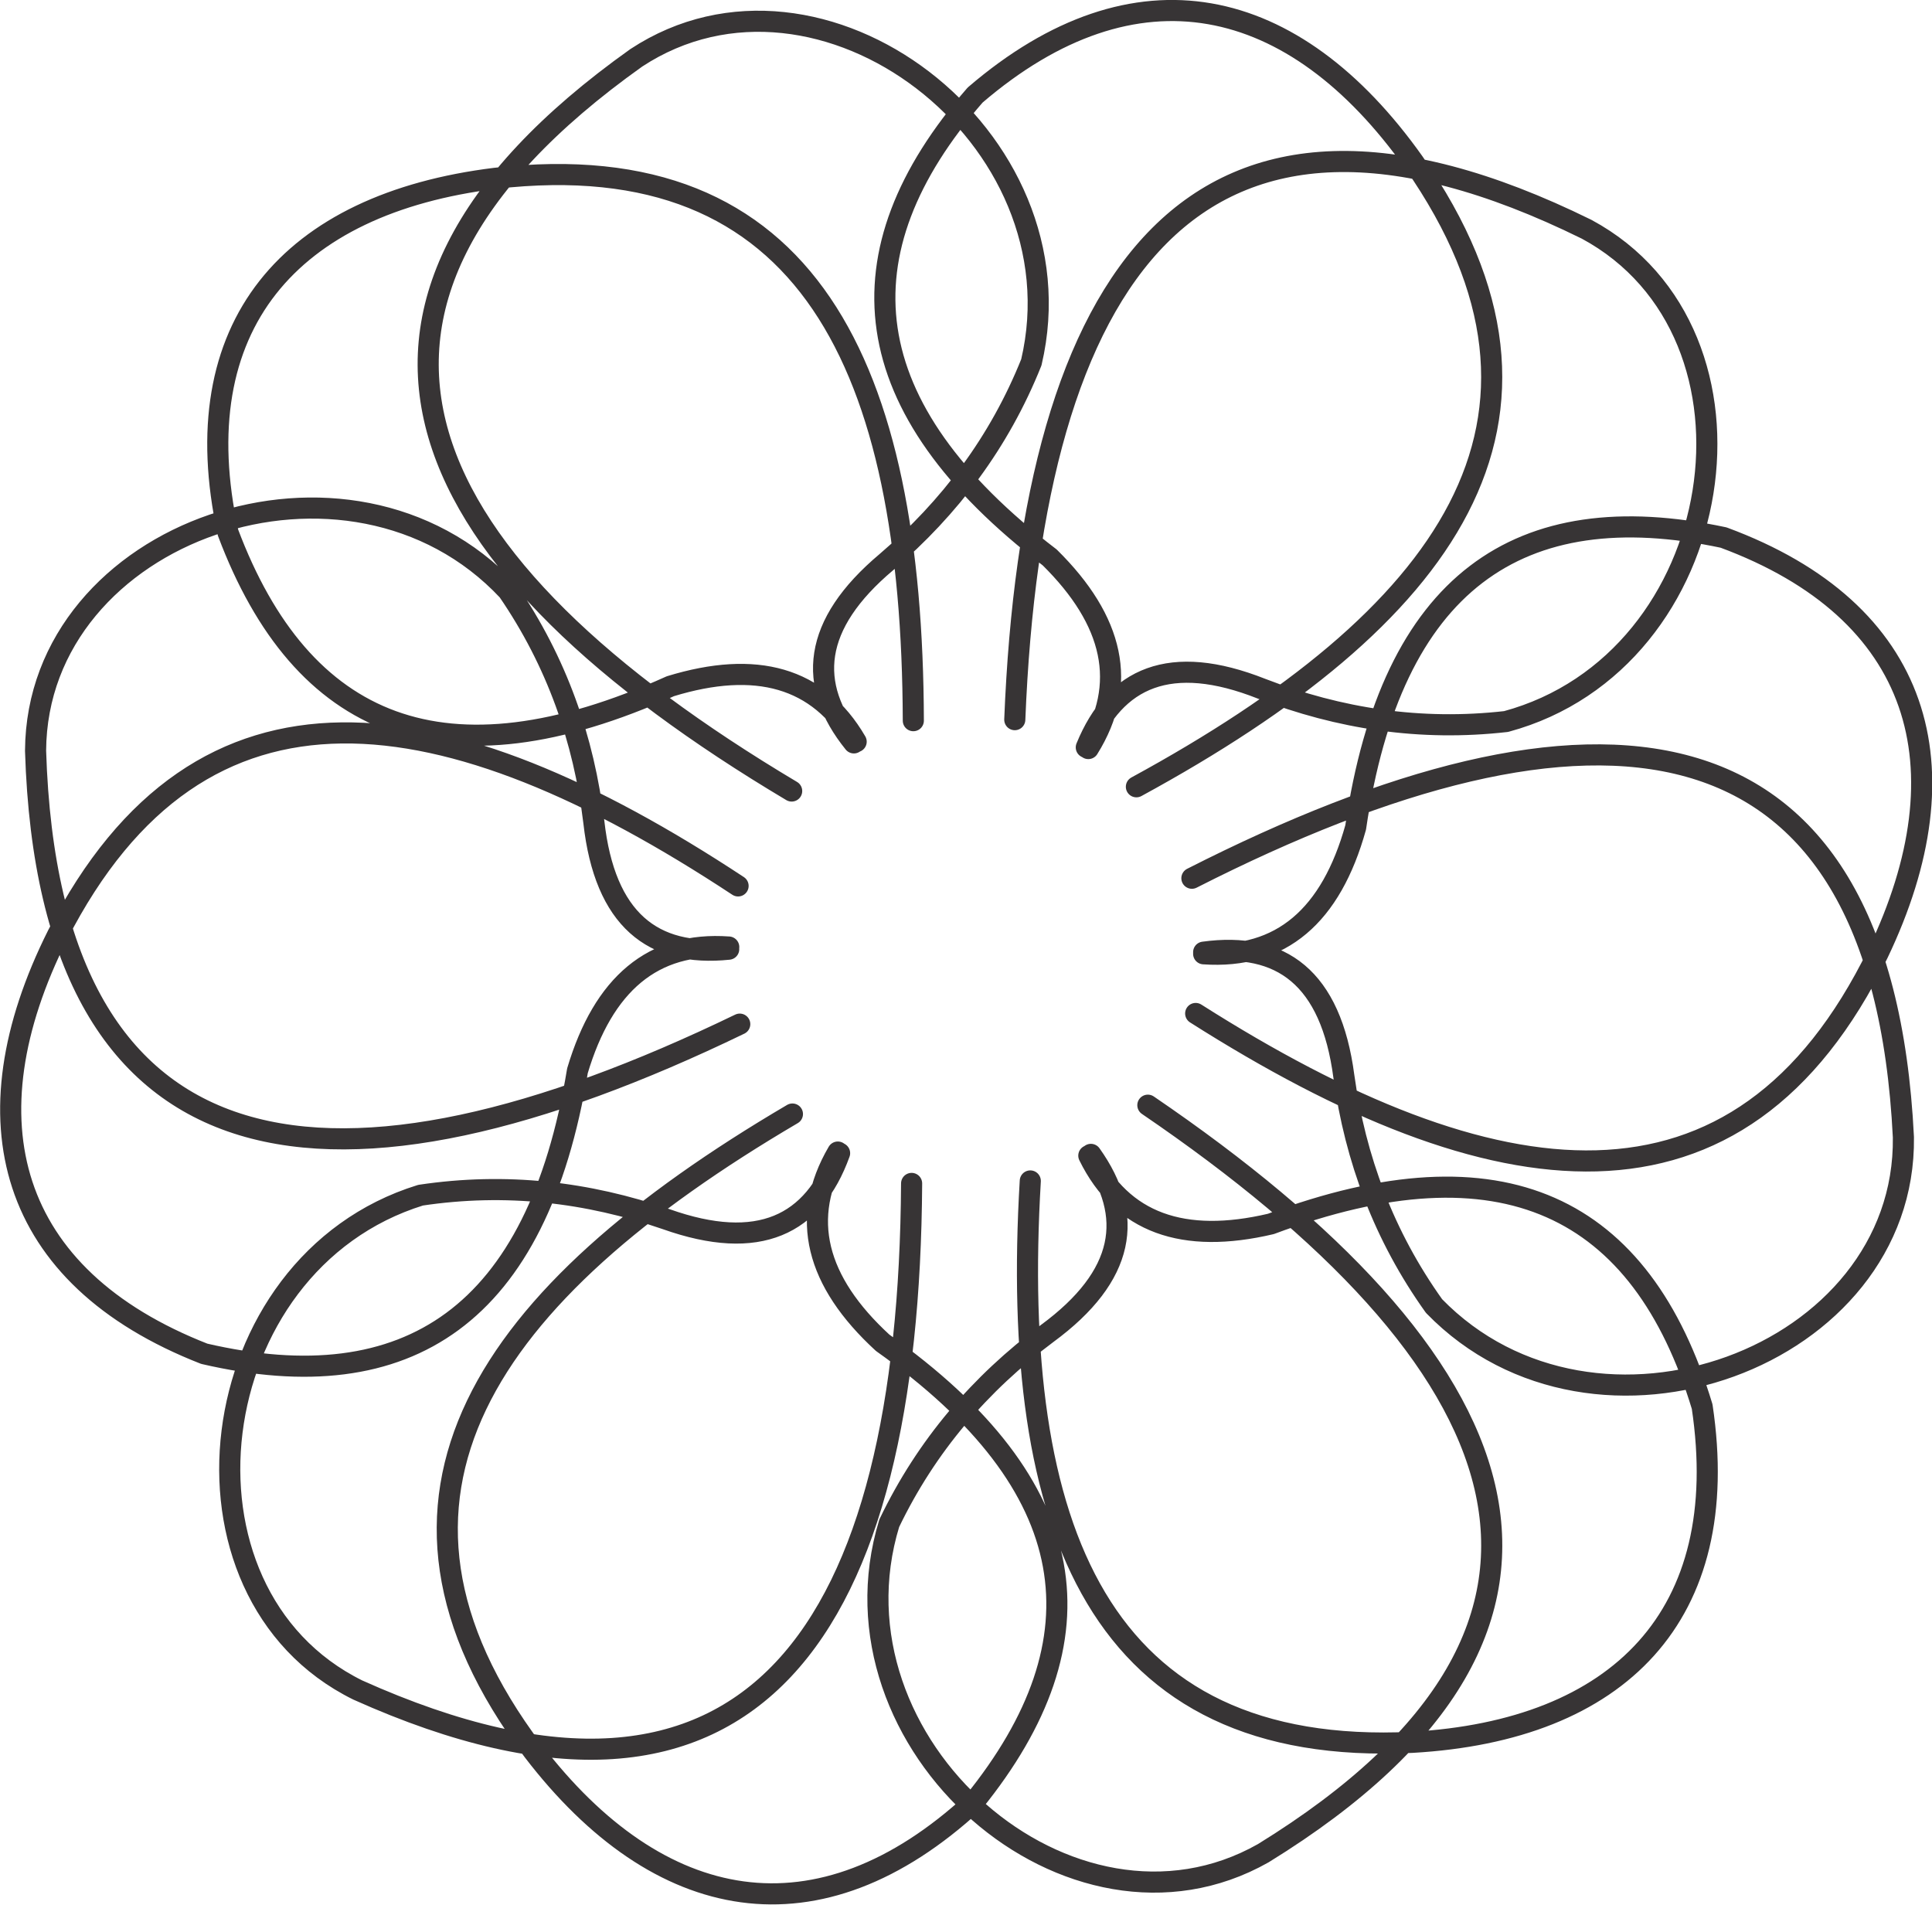
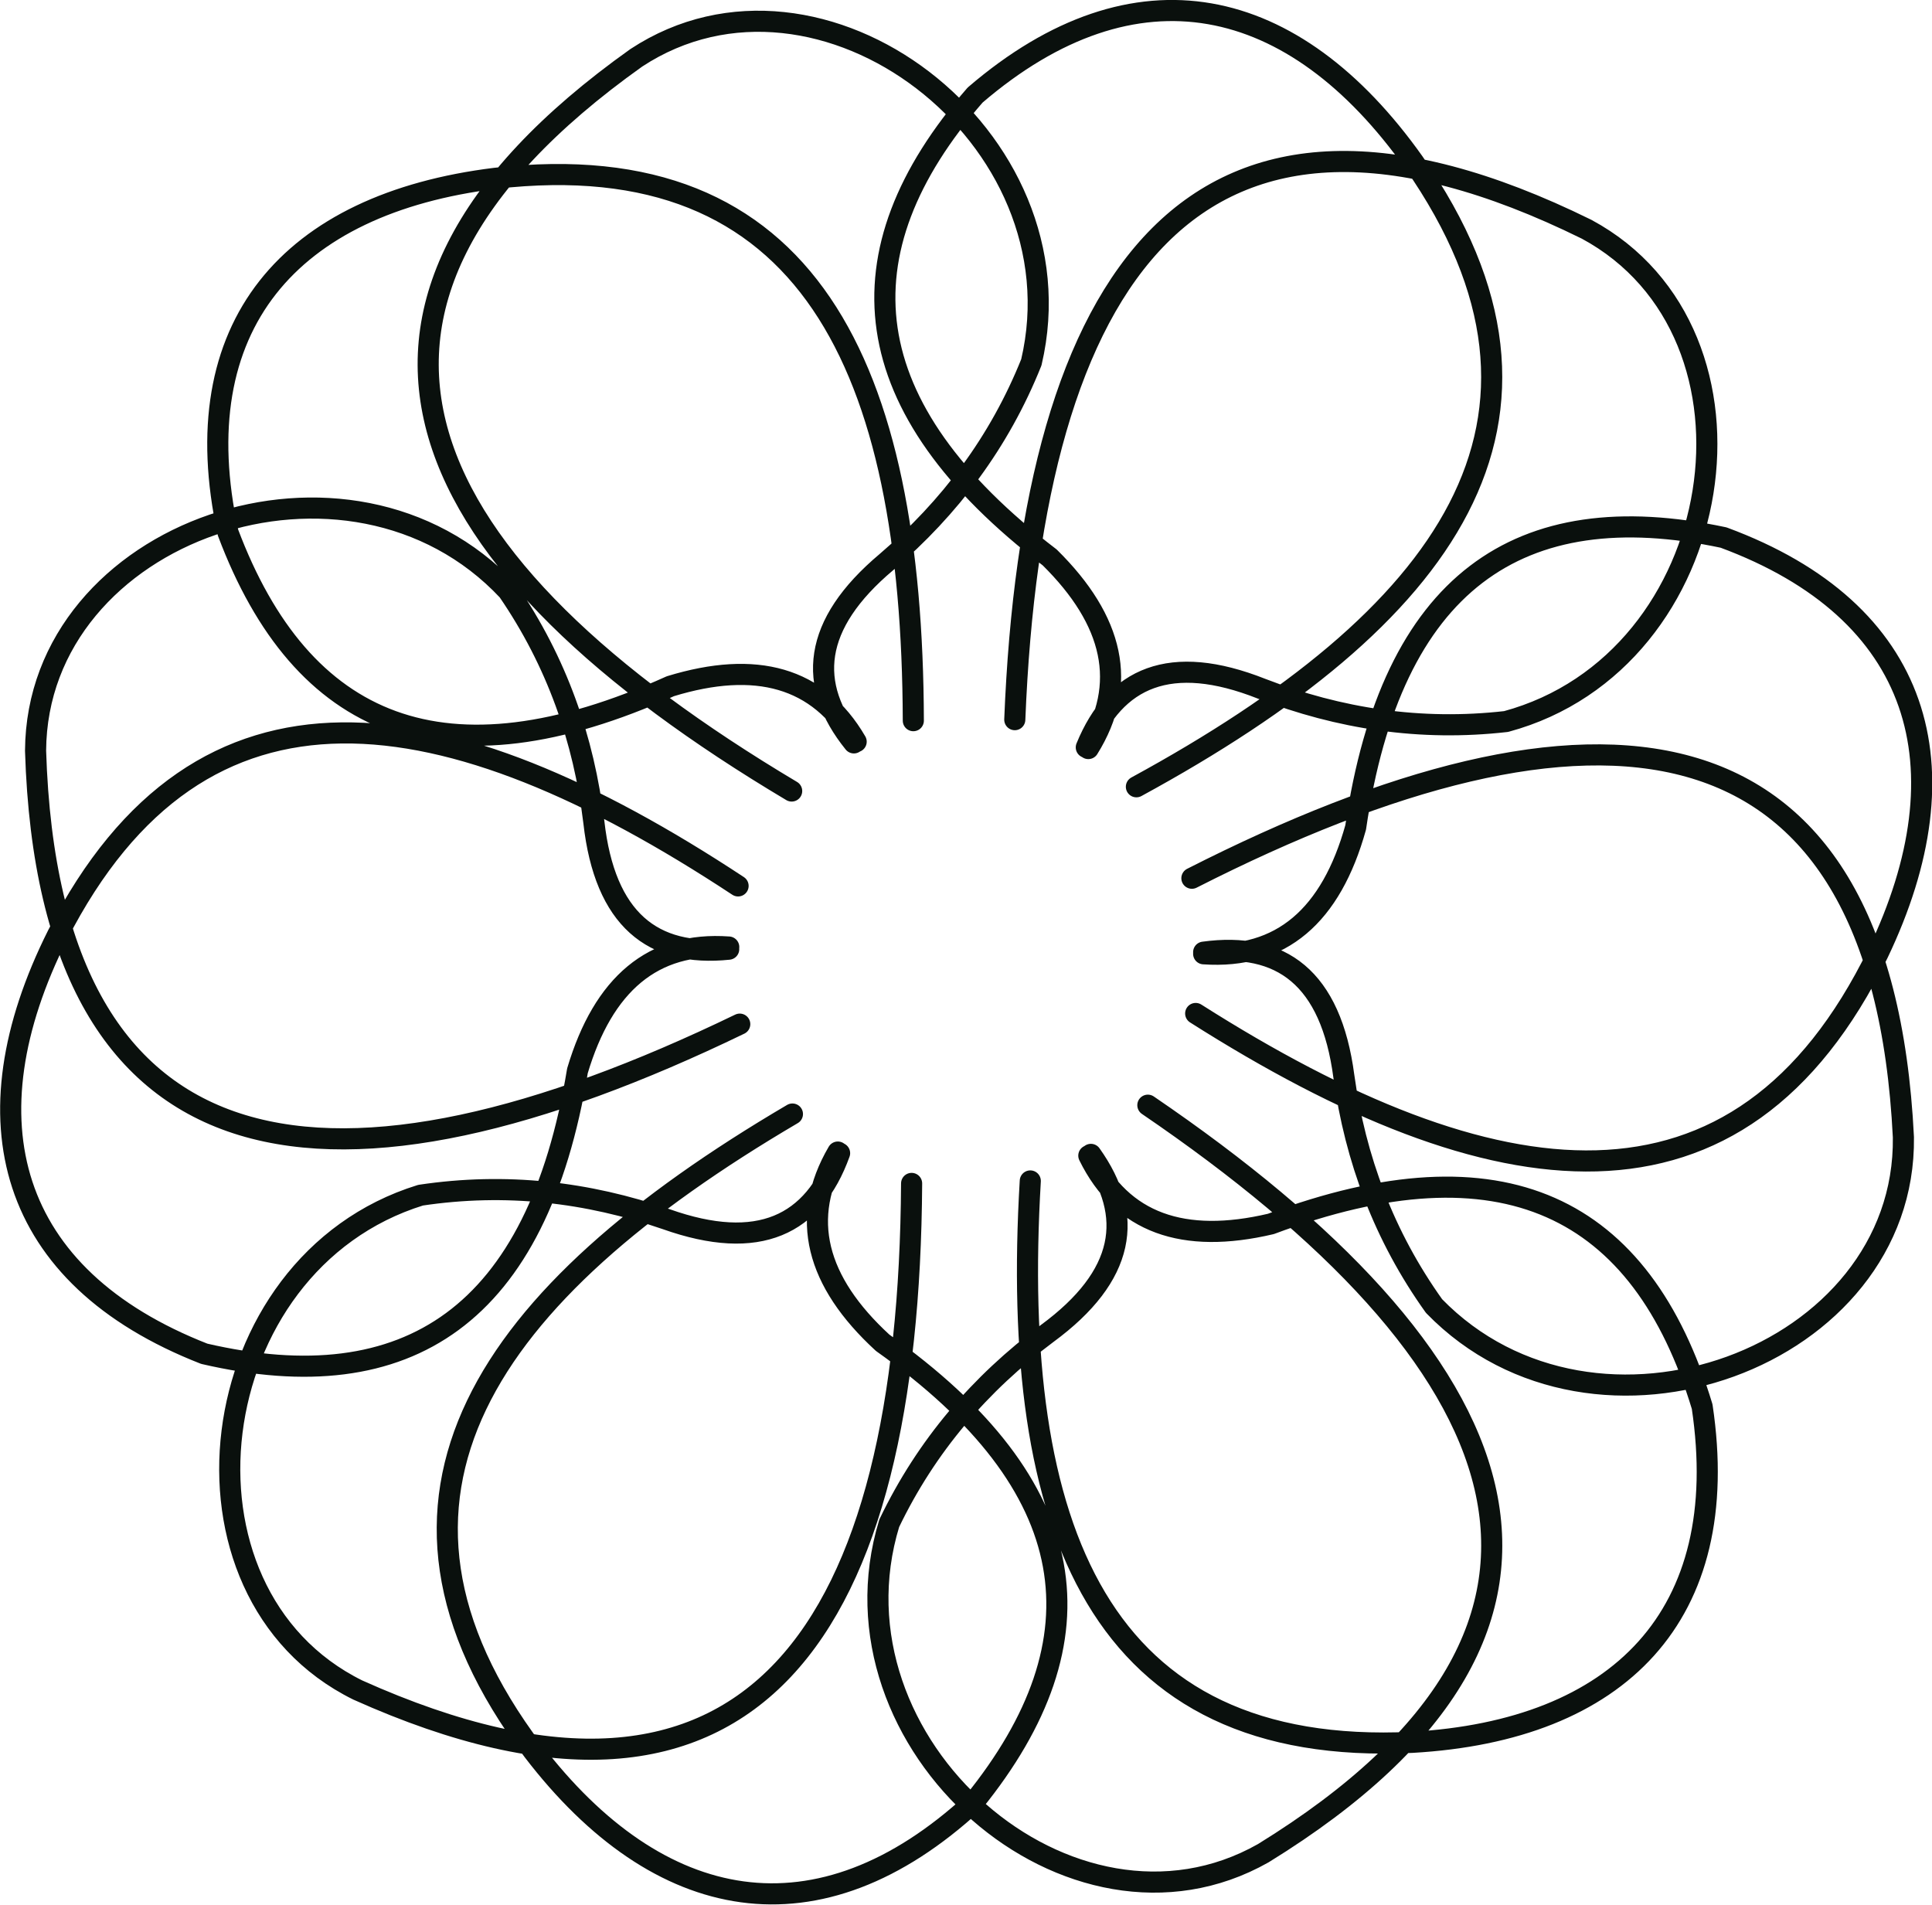
<svg xmlns="http://www.w3.org/2000/svg" xml:space="preserve" width="22.067mm" height="21.75mm" version="1.1" style="shape-rendering:geometricPrecision; text-rendering:geometricPrecision; image-rendering:optimizeQuality; fill-rule:evenodd; clip-rule:evenodd" viewBox="0 0 382.56 377.07">
  <defs>
    <style type="text/css">
   
-     .str0 {stroke:#373435;stroke-width:4.18;stroke-linecap:round;stroke-linejoin:round;stroke-miterlimit:22.926}
+     .str0 {stroke:#0a100d;stroke-width:4.18;stroke-linecap:round;stroke-linejoin:round;stroke-miterlimit:22.926}
    .fil0 {fill:none}
   
  </style>
  </defs>
  <g id="Camada_x0020_1">
    <g>
      <path class="fil0 str0" d="M200.94 142.5c3.5,-87.78 35.26,-135.54 113.24,-97.1 38.43,20.73 28.32,85.5 -15.95,97.47 -16.96,1.93 -33.05,-0.55 -48.44,-6.5 -18.01,-7.13 -29,-2.27 -34.69,11.62m0.4 0.23c7.92,-12.71 5.04,-25.32 -7.64,-37.84 -38.9,-29.71 -42.03,-60.27 -14.77,-91.56 31.77,-27.27 63.14,-20.08 86.84,13.3 35.68,51.15 6.31,90.34 -54.91,123.67m-68.26 0.84c-74.87,-44.59 -101.3,-94.99 -30.77,-145.18 36.48,-23.99 88.71,15.64 78.23,60.29 -6.35,15.85 -16.16,28.83 -28.7,39.56 -14.71,12.38 -15.74,24.28 -6.44,35.8m0.45 -0.24c-7.45,-12.8 -19.86,-16.17 -36.79,-10.98 -44.61,20.15 -72.99,8.39 -87.6,-30.44 -8.92,-40.91 12.28,-65.11 52.91,-70.13 62.07,-7.14 82.59,37.47 82.8,107.39m-34.37 60.09c-79.42,38.41 -136.75,32.96 -139.44,-54.14 0.26,-43.66 62.2,-65.15 93.54,-31.68 9.66,14.07 15.03,29.44 17.01,45.82 2.17,19.31 11.68,26.72 26.7,25.16m0.01 -0.43c-15.02,-1.09 -24.85,7.37 -29.96,24.51 -7.96,48.3 -33.48,65.41 -73.9,56.03 -38.99,-15.25 -47.38,-46.32 -29.04,-82.92 28.38,-55.45 76.68,-48.01 134.75,-9.72m34.36 58.91c-0.52,87.34 -30.6,135.81 -109.67,100.31 -39.15,-19.33 -31.38,-84.43 12.44,-97.98 16.88,-2.53 33.05,-0.64 48.64,4.75 18.35,6.51 29.17,1.17 34.33,-13.07m-0.35 -0.22c-7.63,13.06 -4.33,25.63 8.87,37.76 39.95,28.3 44.16,58.72 18.05,90.97 -30.78,28.39 -62.38,22.34 -87.26,-10.17 -37.68,-50.09 -9.27,-90.46 51.35,-126.09m70.38 -1.75c73.14,49.81 97.16,102.32 22.86,148.11 -37.99,21.53 -87.47,-21.47 -74.07,-65.33 7.39,-15.39 18.03,-27.7 31.26,-37.57 15.57,-11.44 17.34,-23.3 8.67,-35.47m-0.41 0.25c6.57,13.37 18.75,17.59 36.05,13.52 45.85,-17.15 73.39,-3.55 85.4,36.17 6.2,41.41 -16.56,64.16 -57.43,66.48 -61.97,3 -79.69,-42.21 -75.61,-111.16m32 -59.94c78.93,-40.13 136.57,-35.91 140.89,51.29 0.56,43.66 -60.97,66.3 -92.94,33.42 -9.93,-13.89 -15.58,-29.15 -17.86,-45.49 -2.57,-19.53 -12.43,-26.69 -27.76,-24.58m-0 0.32c15.38,1.07 25.24,-7.57 30.1,-25.02 7.07,-48.44 32.26,-66.02 72.85,-57.4 39.27,14.52 48.24,45.43 30.57,82.36 -27.43,56.15 -76.08,49.38 -135.1,11.88" />
    </g>
  </g>
</svg>
